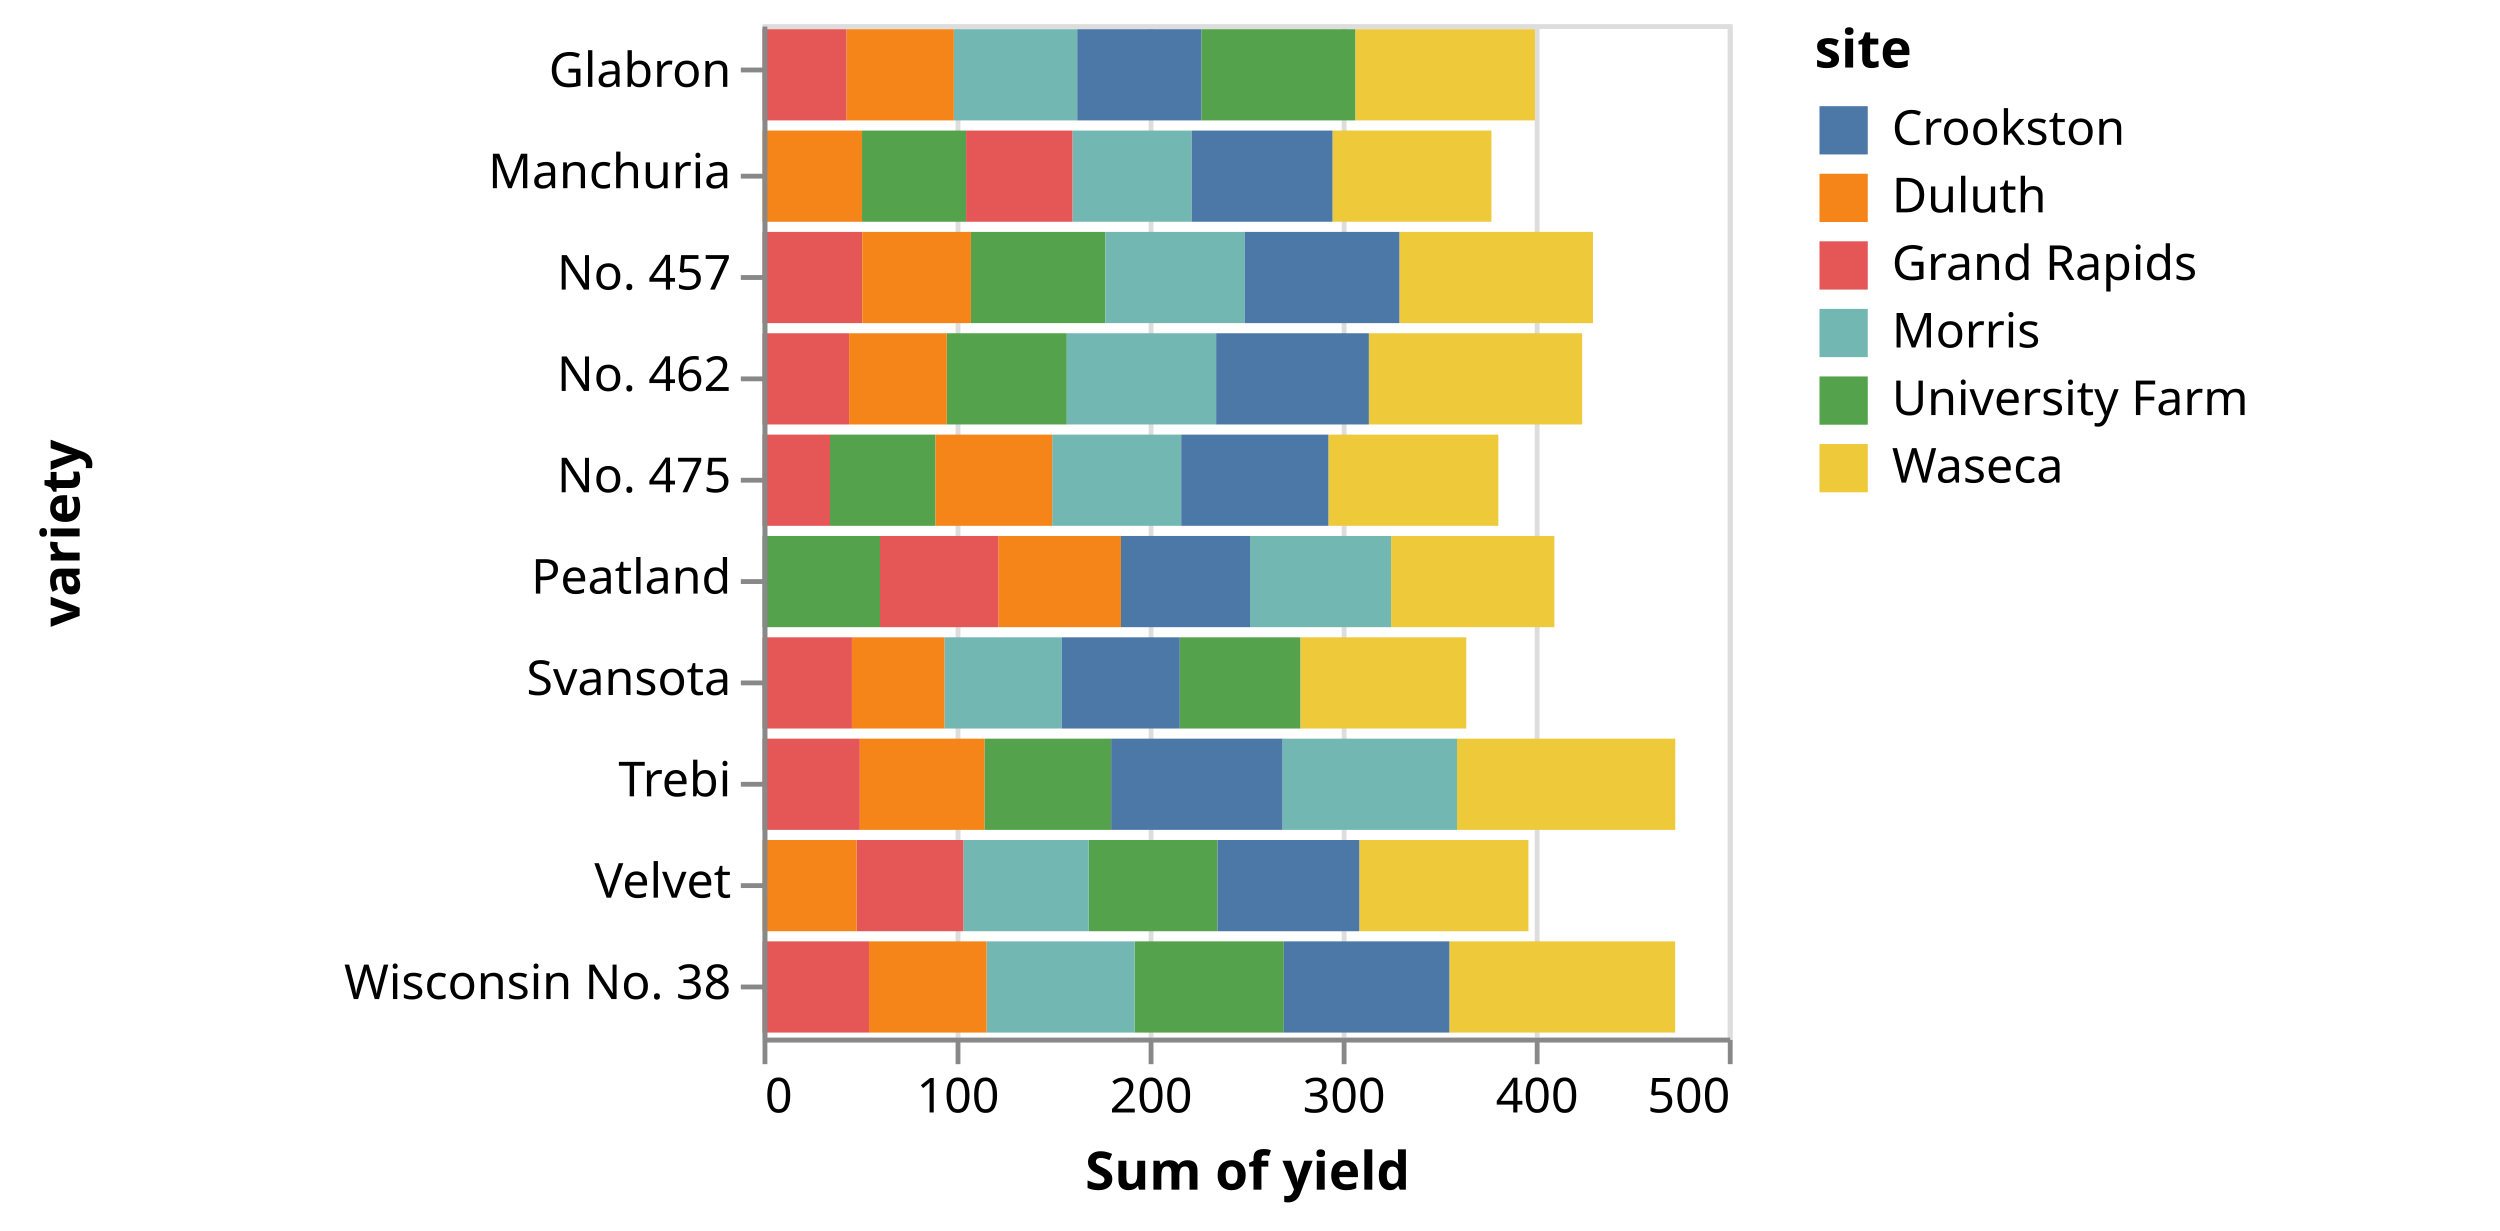
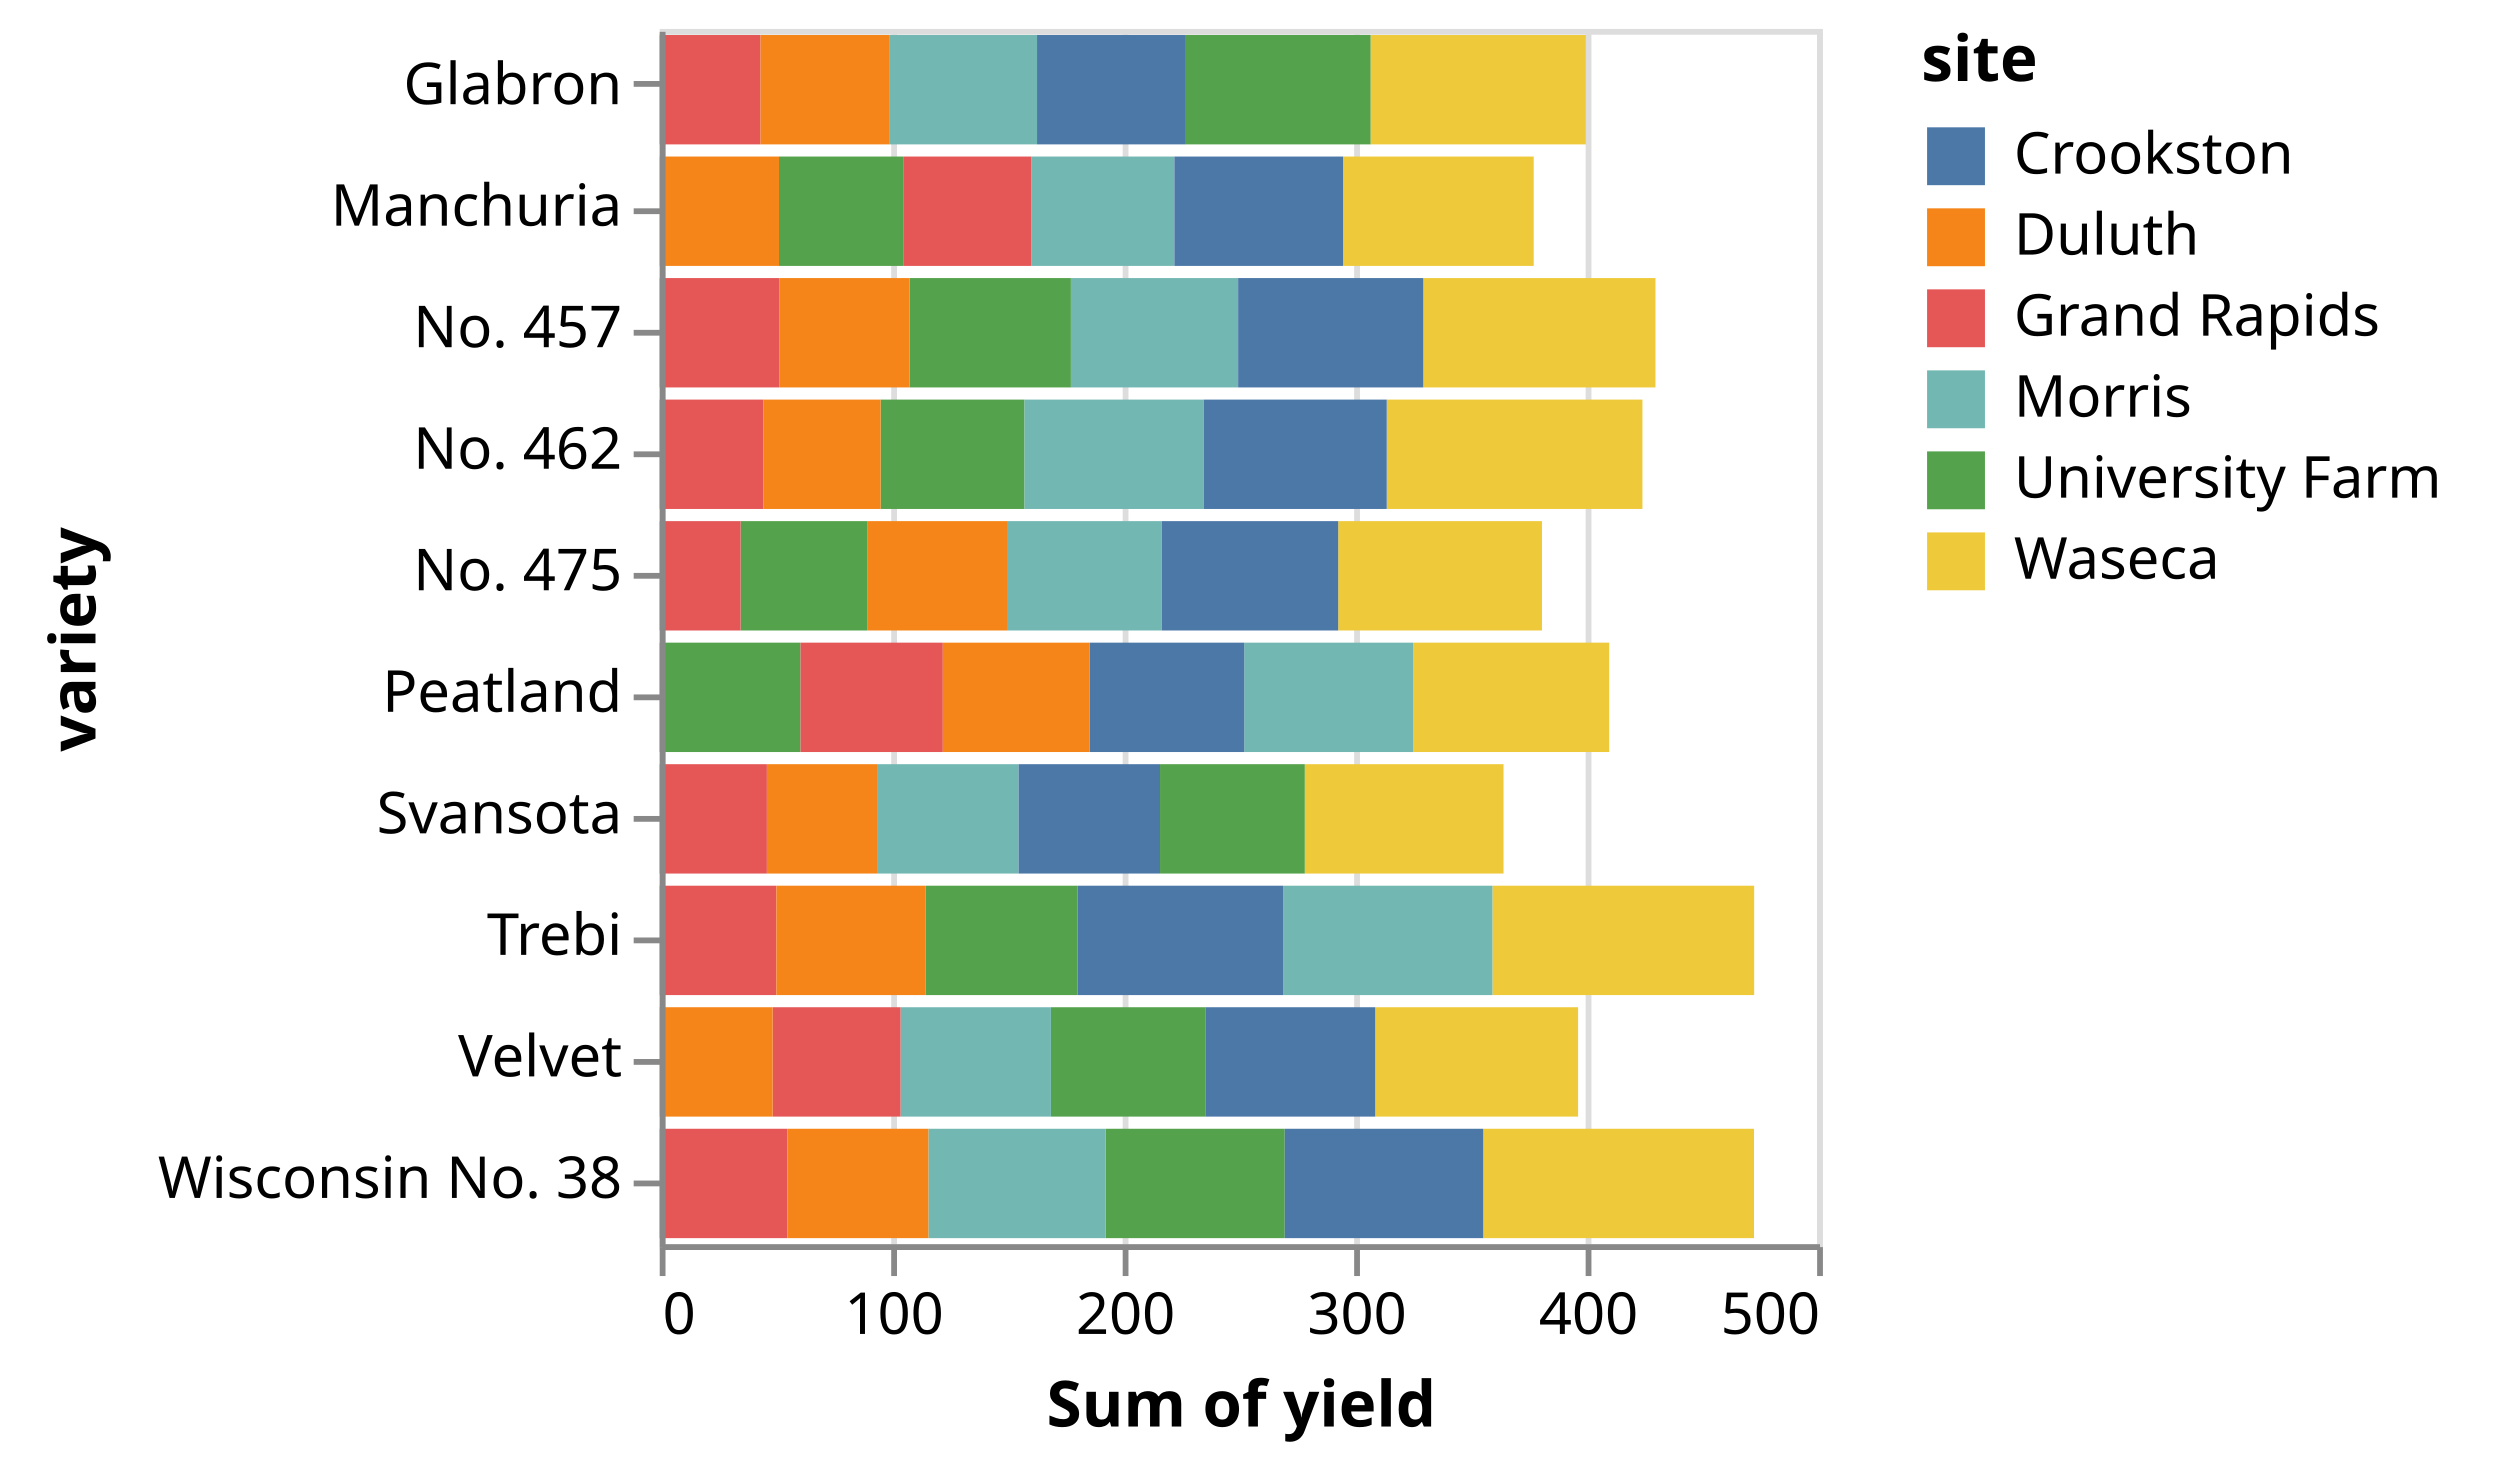
- <svg xmlns="http://www.w3.org/2000/svg" class="marks" width="518" height="255" viewBox="0 0 518 255" version="1.1">
-   <g transform="translate(158,5)">
+ <svg xmlns="http://www.w3.org/2000/svg" class="marks" width="432" height="255" viewBox="0 0 432 255" version="1.1">
+   <g transform="translate(114,5)">
    <g class="mark-group role-frame root">
      <g transform="translate(0,0)">
        <path class="background" d="M0.5,0.5h200v210h-200Z" style="fill: none; stroke: #ddd;" />
        <g>
          <g class="mark-group role-axis">
            <g transform="translate(0.5,210.5)">
              <path class="background" d="M0,0h0v0h0Z" style="pointer-events: none; fill: none;" />
              <g>
                <g class="mark-rule role-axis-grid" style="pointer-events: none;">
                  <line transform="translate(0,0)" x2="0" y2="-210" style="fill: none; stroke: #ddd; stroke-width: 1; opacity: 1;" />
                  <line transform="translate(40,0)" x2="0" y2="-210" style="fill: none; stroke: #ddd; stroke-width: 1; opacity: 1;" />
                  <line transform="translate(80,0)" x2="0" y2="-210" style="fill: none; stroke: #ddd; stroke-width: 1; opacity: 1;" />
                  <line transform="translate(120,0)" x2="0" y2="-210" style="fill: none; stroke: #ddd; stroke-width: 1; opacity: 1;" />
                  <line transform="translate(160,0)" x2="0" y2="-210" style="fill: none; stroke: #ddd; stroke-width: 1; opacity: 1;" />
                  <line transform="translate(200,0)" x2="0" y2="-210" style="fill: none; stroke: #ddd; stroke-width: 1; opacity: 1;" />
                </g>
              </g>
            </g>
          </g>
          <g class="mark-rect role-mark marks">
            <path d="M20.613,22.05h21.56v18.9h-21.56Z" style="fill: #54a24b;" />
            <path d="M118.093,22.05h32.933v18.9h-32.933Z" style="fill: #eeca3b;" />
            <path d="M64.213,22.05h24.72v18.9h-24.72Z" style="fill: #72b7b2;" />
            <path d="M88.933,22.05h29.16v18.9h-29.16Z" style="fill: #4c78a8;" />
            <path d="M42.173,22.05h22.04v18.9h-22.04Z" style="fill: #e45756;" />
            <path d="M0,22.05h20.613v18.9h-20.613Z" style="fill: #f58518;" />
            <path d="M90.92,1.05h31.947v18.9h-31.947Z" style="fill: #54a24b;" />
            <path d="M122.867,1.05h37.173v18.9h-37.173Z" style="fill: #eeca3b;" />
            <path d="M39.64,1.05h25.56v18.9h-25.56Z" style="fill: #72b7b2;" />
            <path d="M65.2,1.05h25.72v18.9h-25.72Z" style="fill: #4c78a8;" />
            <path d="M0,1.05h17.427v18.9h-17.427Z" style="fill: #e45756;" />
            <path d="M17.427,1.05h22.213v18.9h-22.213Z" style="fill: #f58518;" />
            <path d="M86.453,127.05h25.027v18.9h-25.027Z" style="fill: #54a24b;" />
            <path d="M111.48,127.05h34.333v18.9h-34.333Z" style="fill: #eeca3b;" />
            <path d="M37.693,127.05h24.32v18.9h-24.32Z" style="fill: #72b7b2;" />
            <path d="M62.013,127.05h24.44v18.9h-24.44Z" style="fill: #4c78a8;" />
            <path d="M0,127.05h18.52v18.9h-18.52Z" style="fill: #e45756;" />
            <path d="M18.52,127.05h19.173v18.9h-19.173Z" style="fill: #f58518;" />
            <path d="M67.6,169.05h26.68v18.9h-26.68Z" style="fill: #54a24b;" />
            <path d="M123.64,169.05h35.053v18.9h-35.053Z" style="fill: #eeca3b;" />
            <path d="M41.613,169.05h25.987v18.9h-25.987Z" style="fill: #72b7b2;" />
            <path d="M94.28,169.05h29.36v18.9h-29.36Z" style="fill: #4c78a8;" />
            <path d="M19.507,169.05h22.107v18.9h-22.107Z" style="fill: #e45756;" />
            <path d="M0,169.05h19.507v18.9h-19.507Z" style="fill: #f58518;" />
            <path d="M45.973,148.05h26.253v18.9h-26.253Z" style="fill: #54a24b;" />
            <path d="M143.893,148.05h45.227v18.9h-45.227Z" style="fill: #eeca3b;" />
            <path d="M107.733,148.05h36.16v18.9h-36.16Z" style="fill: #72b7b2;" />
            <path d="M72.227,148.05h35.507v18.9h-35.507Z" style="fill: #4c78a8;" />
            <path d="M0,148.05h20.16v18.9h-20.16Z" style="fill: #e45756;" />
            <path d="M20.16,148.05h25.813v18.9h-25.813Z" style="fill: #f58518;" />
            <path d="M43.173,43.05h27.88v18.9h-27.88Z" style="fill: #54a24b;" />
            <path d="M131.947,43.05h40.12v18.9h-40.12Z" style="fill: #eeca3b;" />
            <path d="M71.053,43.05h28.893v18.9h-28.893Z" style="fill: #72b7b2;" />
            <path d="M99.947,43.05h32v18.9h-32Z" style="fill: #4c78a8;" />
            <path d="M0,43.05h20.653v18.9h-20.653Z" style="fill: #e45756;" />
            <path d="M20.653,43.05h22.52v18.9h-22.52Z" style="fill: #f58518;" />
            <path d="M38.173,64.05h24.867v18.9h-24.867Z" style="fill: #54a24b;" />
            <path d="M125.627,64.05h44.187v18.9h-44.187Z" style="fill: #eeca3b;" />
            <path d="M63.04,64.05h30.947v18.9h-30.947Z" style="fill: #72b7b2;" />
            <path d="M93.987,64.05h31.64v18.9h-31.64Z" style="fill: #4c78a8;" />
            <path d="M0,64.05h17.933v18.9h-17.933Z" style="fill: #e45756;" />
            <path d="M17.933,64.05h20.24v18.9h-20.24Z" style="fill: #f58518;" />
            <path d="M0,106.05h24.333v18.9h-24.333Z" style="fill: #54a24b;" />
            <path d="M130.227,106.05h33.84v18.9h-33.84Z" style="fill: #eeca3b;" />
            <path d="M101,106.05h29.227v18.9h-29.227Z" style="fill: #72b7b2;" />
            <path d="M74.267,106.05h26.733v18.9h-26.733Z" style="fill: #4c78a8;" />
            <path d="M24.333,106.05h24.587v18.9h-24.587Z" style="fill: #e45756;" />
            <path d="M48.92,106.05h25.347v18.9h-25.347Z" style="fill: #f58518;" />
            <path d="M13.973,85.05h21.867v18.9h-21.867Z" style="fill: #54a24b;" />
            <path d="M117.24,85.05h35.213v18.9h-35.213Z" style="fill: #eeca3b;" />
            <path d="M60.013,85.05h26.733v18.9h-26.733Z" style="fill: #72b7b2;" />
            <path d="M86.747,85.05h30.493v18.9h-30.493Z" style="fill: #4c78a8;" />
            <path d="M0,85.05h13.973v18.9h-13.973Z" style="fill: #e45756;" />
            <path d="M35.84,85.05h24.173v18.9h-24.173Z" style="fill: #f58518;" />
            <path d="M77.08,190.05h30.92v18.9h-30.92Z" style="fill: #54a24b;" />
            <path d="M142.307,190.05h46.787v18.9h-46.787Z" style="fill: #eeca3b;" />
            <path d="M46.427,190.05h30.653v18.9h-30.653Z" style="fill: #72b7b2;" />
            <path d="M108,190.05h34.307v18.9h-34.307Z" style="fill: #4c78a8;" />
            <path d="M0,190.05h22.053v18.9h-22.053Z" style="fill: #e45756;" />
            <path d="M22.053,190.05h24.373v18.9h-24.373Z" style="fill: #f58518;" />
          </g>
          <g class="mark-group role-legend">
            <g transform="translate(218,0)">
-               <path class="background" d="M0,0h137v98h-137Z" style="pointer-events: none; fill: none;" />
+               <path class="background" d="M0,0h95v98h-95Z" style="pointer-events: none; fill: none;" />
              <g>
                <g class="mark-group role-legend-entry">
                  <g transform="translate(0,16)">
                    <path class="background" d="M0,0h0v0h0Z" style="pointer-events: none; fill: none;" />
                    <g>
                      <g class="mark-group role-scope">
                        <g transform="translate(0,0)">
-                           <path class="background" d="M0,0h137v12h-137Z" style="pointer-events: none; fill: none; opacity: 1;" />
+                           <path class="background" d="M0,0h95v12h-95Z" style="pointer-events: none; fill: none; opacity: 1;" />
                          <g>
                            <g class="mark-symbol role-legend-symbol" style="pointer-events: none;">
                              <path transform="translate(6,6)" d="M-5,-5h10v10h-10Z" style="fill: #4c78a8; stroke-width: 1.5; opacity: 1;" />
                            </g>
                            <g class="mark-text role-legend-label" style="pointer-events: none;">
                              <text text-anchor="start" transform="translate(16,9)" style="font-family: sans-serif; font-size: 10px; fill: #000; opacity: 1;">Crookston</text>
                            </g>
                          </g>
                        </g>
                        <g transform="translate(0,14)">
-                           <path class="background" d="M0,0h137v12h-137Z" style="pointer-events: none; fill: none; opacity: 1;" />
+                           <path class="background" d="M0,0h95v12h-95Z" style="pointer-events: none; fill: none; opacity: 1;" />
                          <g>
                            <g class="mark-symbol role-legend-symbol" style="pointer-events: none;">
                              <path transform="translate(6,6)" d="M-5,-5h10v10h-10Z" style="fill: #f58518; stroke-width: 1.5; opacity: 1;" />
                            </g>
                            <g class="mark-text role-legend-label" style="pointer-events: none;">
                              <text text-anchor="start" transform="translate(16,9)" style="font-family: sans-serif; font-size: 10px; fill: #000; opacity: 1;">Duluth</text>
                            </g>
                          </g>
                        </g>
                        <g transform="translate(0,28)">
-                           <path class="background" d="M0,0h137v12h-137Z" style="pointer-events: none; fill: none; opacity: 1;" />
+                           <path class="background" d="M0,0h95v12h-95Z" style="pointer-events: none; fill: none; opacity: 1;" />
                          <g>
                            <g class="mark-symbol role-legend-symbol" style="pointer-events: none;">
                              <path transform="translate(6,6)" d="M-5,-5h10v10h-10Z" style="fill: #e45756; stroke-width: 1.5; opacity: 1;" />
                            </g>
                            <g class="mark-text role-legend-label" style="pointer-events: none;">
                              <text text-anchor="start" transform="translate(16,9)" style="font-family: sans-serif; font-size: 10px; fill: #000; opacity: 1;">Grand Rapids</text>
                            </g>
                          </g>
                        </g>
                        <g transform="translate(0,42)">
-                           <path class="background" d="M0,0h137v12h-137Z" style="pointer-events: none; fill: none; opacity: 1;" />
+                           <path class="background" d="M0,0h95v12h-95Z" style="pointer-events: none; fill: none; opacity: 1;" />
                          <g>
                            <g class="mark-symbol role-legend-symbol" style="pointer-events: none;">
                              <path transform="translate(6,6)" d="M-5,-5h10v10h-10Z" style="fill: #72b7b2; stroke-width: 1.5; opacity: 1;" />
                            </g>
                            <g class="mark-text role-legend-label" style="pointer-events: none;">
                              <text text-anchor="start" transform="translate(16,9)" style="font-family: sans-serif; font-size: 10px; fill: #000; opacity: 1;">Morris</text>
                            </g>
                          </g>
                        </g>
                        <g transform="translate(0,56)">
-                           <path class="background" d="M0,0h137v12h-137Z" style="pointer-events: none; fill: none; opacity: 1;" />
+                           <path class="background" d="M0,0h95v12h-95Z" style="pointer-events: none; fill: none; opacity: 1;" />
                          <g>
                            <g class="mark-symbol role-legend-symbol" style="pointer-events: none;">
                              <path transform="translate(6,6)" d="M-5,-5h10v10h-10Z" style="fill: #54a24b; stroke-width: 1.5; opacity: 1;" />
                            </g>
                            <g class="mark-text role-legend-label" style="pointer-events: none;">
                              <text text-anchor="start" transform="translate(16,9)" style="font-family: sans-serif; font-size: 10px; fill: #000; opacity: 1;">University Farm</text>
                            </g>
                          </g>
                        </g>
                        <g transform="translate(0,70)">
-                           <path class="background" d="M0,0h137v12h-137Z" style="pointer-events: none; fill: none; opacity: 1;" />
+                           <path class="background" d="M0,0h95v12h-95Z" style="pointer-events: none; fill: none; opacity: 1;" />
                          <g>
                            <g class="mark-symbol role-legend-symbol" style="pointer-events: none;">
                              <path transform="translate(6,6)" d="M-5,-5h10v10h-10Z" style="fill: #eeca3b; stroke-width: 1.5; opacity: 1;" />
                            </g>
                            <g class="mark-text role-legend-label" style="pointer-events: none;">
                              <text text-anchor="start" transform="translate(16,9)" style="font-family: sans-serif; font-size: 10px; fill: #000; opacity: 1;">Waseca</text>
                            </g>
                          </g>
                        </g>
                      </g>
                    </g>
                  </g>
                </g>
                <g class="mark-text role-legend-title" style="pointer-events: none;">
                  <text text-anchor="start" transform="translate(0,9)" style="font-family: sans-serif; font-size: 11px; font-weight: bold; fill: #000; opacity: 1;">site</text>
                </g>
              </g>
            </g>
          </g>
          <g class="mark-group role-axis">
            <g transform="translate(0.5,210.5)">
              <path class="background" d="M0,0h0v0h0Z" style="pointer-events: none; fill: none;" />
              <g>
                <g class="mark-rule role-axis-tick" style="pointer-events: none;">
                  <line transform="translate(0,0)" x2="0" y2="5" style="fill: none; stroke: #888; stroke-width: 1; opacity: 1;" />
                  <line transform="translate(40,0)" x2="0" y2="5" style="fill: none; stroke: #888; stroke-width: 1; opacity: 1;" />
                  <line transform="translate(80,0)" x2="0" y2="5" style="fill: none; stroke: #888; stroke-width: 1; opacity: 1;" />
                  <line transform="translate(120,0)" x2="0" y2="5" style="fill: none; stroke: #888; stroke-width: 1; opacity: 1;" />
                  <line transform="translate(160,0)" x2="0" y2="5" style="fill: none; stroke: #888; stroke-width: 1; opacity: 1;" />
                  <line transform="translate(200,0)" x2="0" y2="5" style="fill: none; stroke: #888; stroke-width: 1; opacity: 1;" />
                </g>
                <g class="mark-text role-axis-label" style="pointer-events: none;">
                  <text text-anchor="start" transform="translate(0,15)" style="font-family: sans-serif; font-size: 10px; fill: #000; opacity: 1;">0</text>
                  <text text-anchor="middle" transform="translate(40,15)" style="font-family: sans-serif; font-size: 10px; fill: #000; opacity: 1;">100</text>
                  <text text-anchor="middle" transform="translate(80,15)" style="font-family: sans-serif; font-size: 10px; fill: #000; opacity: 1;">200</text>
                  <text text-anchor="middle" transform="translate(120,15)" style="font-family: sans-serif; font-size: 10px; fill: #000; opacity: 1;">300</text>
                  <text text-anchor="middle" transform="translate(160,15)" style="font-family: sans-serif; font-size: 10px; fill: #000; opacity: 1;">400</text>
                  <text text-anchor="end" transform="translate(200,15)" style="font-family: sans-serif; font-size: 10px; fill: #000; opacity: 1;">500</text>
                </g>
                <g class="mark-rule role-axis-domain" style="pointer-events: none;">
                  <line transform="translate(0,0)" x2="200" y2="0" style="fill: none; stroke: #888; stroke-width: 1; opacity: 1;" />
                </g>
                <g class="mark-text role-axis-title" style="pointer-events: none;">
                  <text text-anchor="middle" transform="translate(100,31)" style="font-family: sans-serif; font-size: 11px; font-weight: bold; fill: #000; opacity: 1;">Sum of yield</text>
                </g>
              </g>
            </g>
          </g>
          <g class="mark-group role-axis">
            <g transform="translate(0.5,0.5)">
              <path class="background" d="M0,0h0v0h0Z" style="pointer-events: none; fill: none;" />
              <g>
                <g class="mark-rule role-axis-tick" style="pointer-events: none;">
                  <line transform="translate(0,9)" x2="-5" y2="0" style="fill: none; stroke: #888; stroke-width: 1; opacity: 1;" />
                  <line transform="translate(0,31)" x2="-5" y2="0" style="fill: none; stroke: #888; stroke-width: 1; opacity: 1;" />
                  <line transform="translate(0,52)" x2="-5" y2="0" style="fill: none; stroke: #888; stroke-width: 1; opacity: 1;" />
                  <line transform="translate(0,73)" x2="-5" y2="0" style="fill: none; stroke: #888; stroke-width: 1; opacity: 1;" />
                  <line transform="translate(0,94)" x2="-5" y2="0" style="fill: none; stroke: #888; stroke-width: 1; opacity: 1;" />
                  <line transform="translate(0,115)" x2="-5" y2="0" style="fill: none; stroke: #888; stroke-width: 1; opacity: 1;" />
                  <line transform="translate(0,136)" x2="-5" y2="0" style="fill: none; stroke: #888; stroke-width: 1; opacity: 1;" />
                  <line transform="translate(0,157)" x2="-5" y2="0" style="fill: none; stroke: #888; stroke-width: 1; opacity: 1;" />
                  <line transform="translate(0,178)" x2="-5" y2="0" style="fill: none; stroke: #888; stroke-width: 1; opacity: 1;" />
                  <line transform="translate(0,199)" x2="-5" y2="0" style="fill: none; stroke: #888; stroke-width: 1; opacity: 1;" />
                </g>
                <g class="mark-text role-axis-label" style="pointer-events: none;">
                  <text text-anchor="end" transform="translate(-7,12.5)" style="font-family: sans-serif; font-size: 10px; fill: #000; opacity: 1;">Glabron</text>
                  <text text-anchor="end" transform="translate(-7,33.5)" style="font-family: sans-serif; font-size: 10px; fill: #000; opacity: 1;">Manchuria</text>
                  <text text-anchor="end" transform="translate(-7,54.5)" style="font-family: sans-serif; font-size: 10px; fill: #000; opacity: 1;">No. 457</text>
                  <text text-anchor="end" transform="translate(-7,75.5)" style="font-family: sans-serif; font-size: 10px; fill: #000; opacity: 1;">No. 462</text>
                  <text text-anchor="end" transform="translate(-7,96.5)" style="font-family: sans-serif; font-size: 10px; fill: #000; opacity: 1;">No. 475</text>
                  <text text-anchor="end" transform="translate(-7,117.5)" style="font-family: sans-serif; font-size: 10px; fill: #000; opacity: 1;">Peatland</text>
                  <text text-anchor="end" transform="translate(-7,138.5)" style="font-family: sans-serif; font-size: 10px; fill: #000; opacity: 1;">Svansota</text>
                  <text text-anchor="end" transform="translate(-7,159.5)" style="font-family: sans-serif; font-size: 10px; fill: #000; opacity: 1;">Trebi</text>
                  <text text-anchor="end" transform="translate(-7,180.5)" style="font-family: sans-serif; font-size: 10px; fill: #000; opacity: 1;">Velvet</text>
                  <text text-anchor="end" transform="translate(-7,201.5)" style="font-family: sans-serif; font-size: 10px; fill: #000; opacity: 1;">Wisconsin No. 38</text>
                </g>
                <g class="mark-rule role-axis-domain" style="pointer-events: none;">
                  <line transform="translate(0,0)" x2="0" y2="210" style="fill: none; stroke: #888; stroke-width: 1; opacity: 1;" />
                </g>
                <g class="mark-text role-axis-title" style="pointer-events: none;">
-                   <text text-anchor="middle" transform="translate(-140,105) rotate(-90) translate(0,-2)" style="font-family: sans-serif; font-size: 11px; font-weight: bold; fill: #000; opacity: 1;">variety</text>
+                   <text text-anchor="middle" transform="translate(-96,105) rotate(-90) translate(0,-2)" style="font-family: sans-serif; font-size: 11px; font-weight: bold; fill: #000; opacity: 1;">variety</text>
                </g>
              </g>
            </g>
          </g>
        </g>
      </g>
    </g>
  </g>
</svg>
